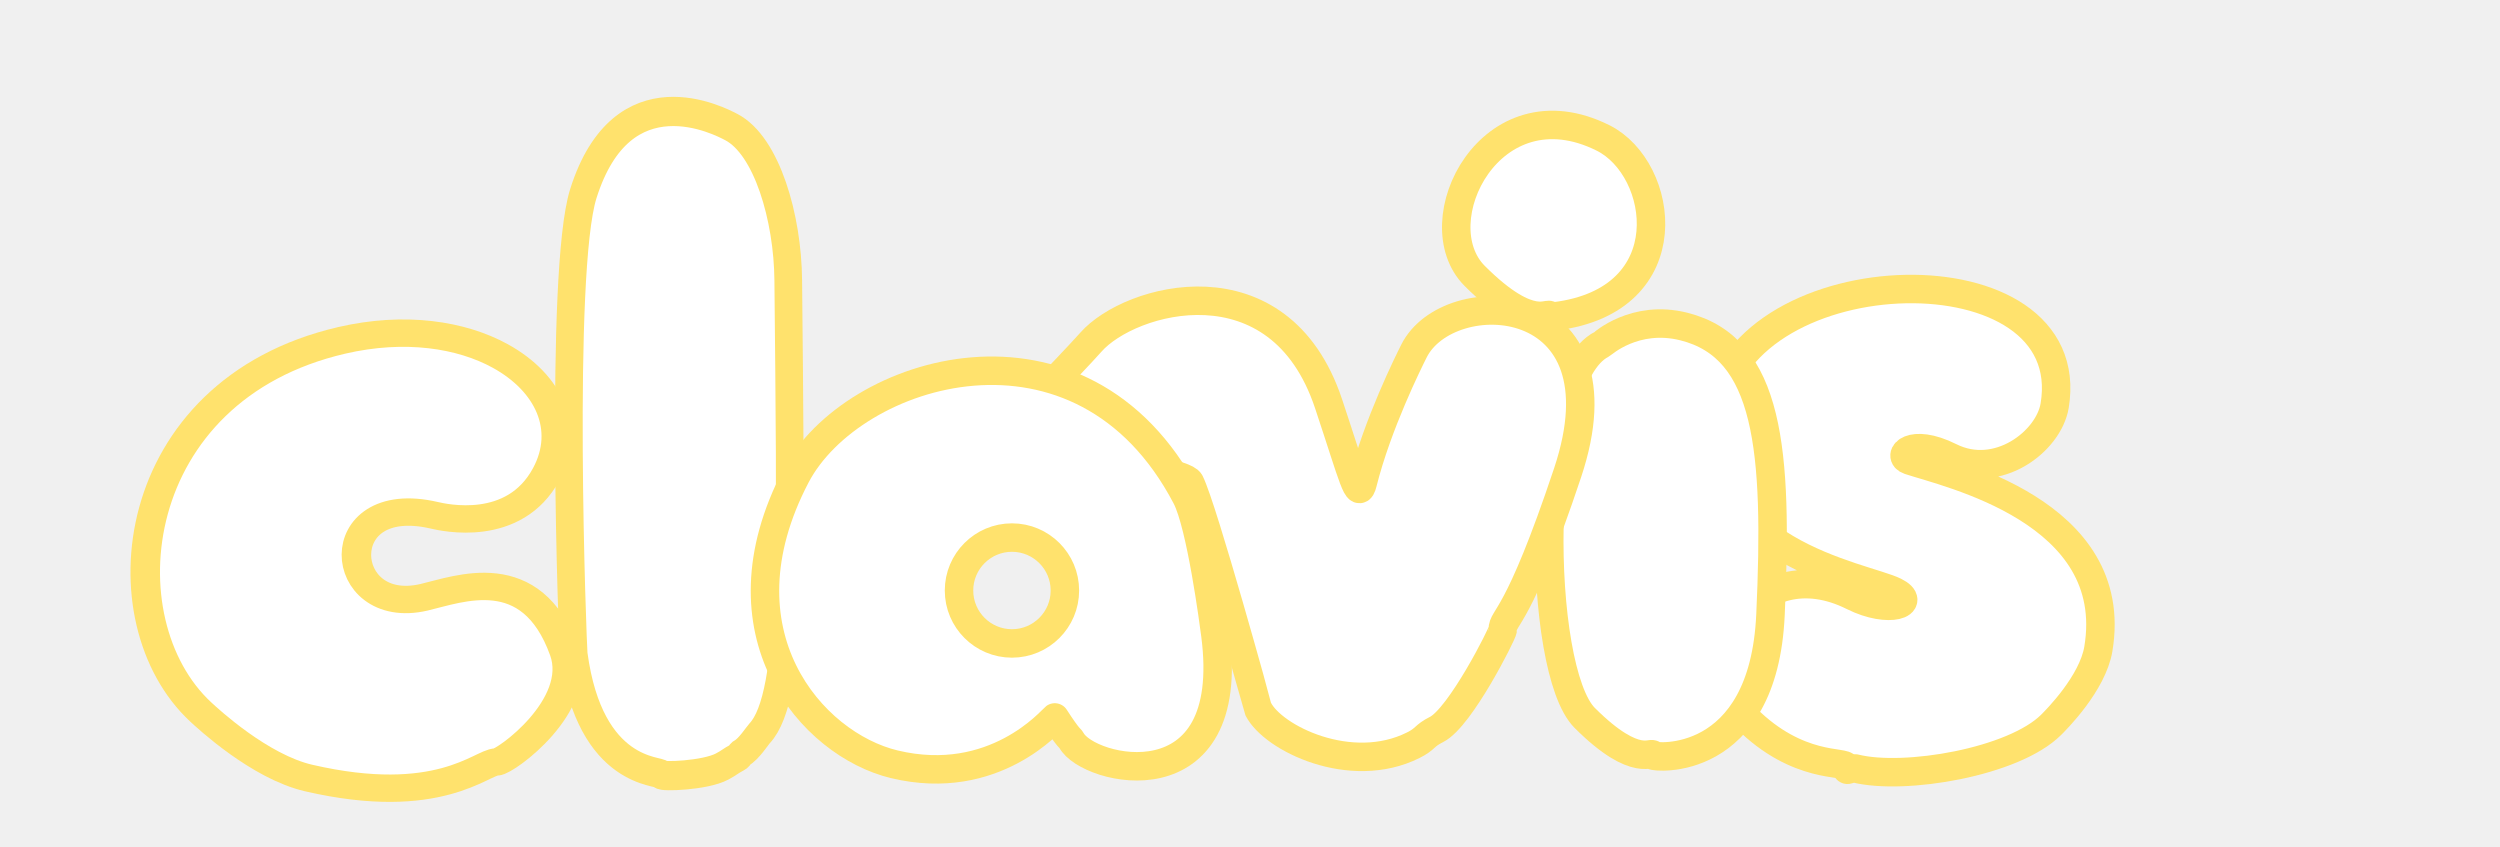
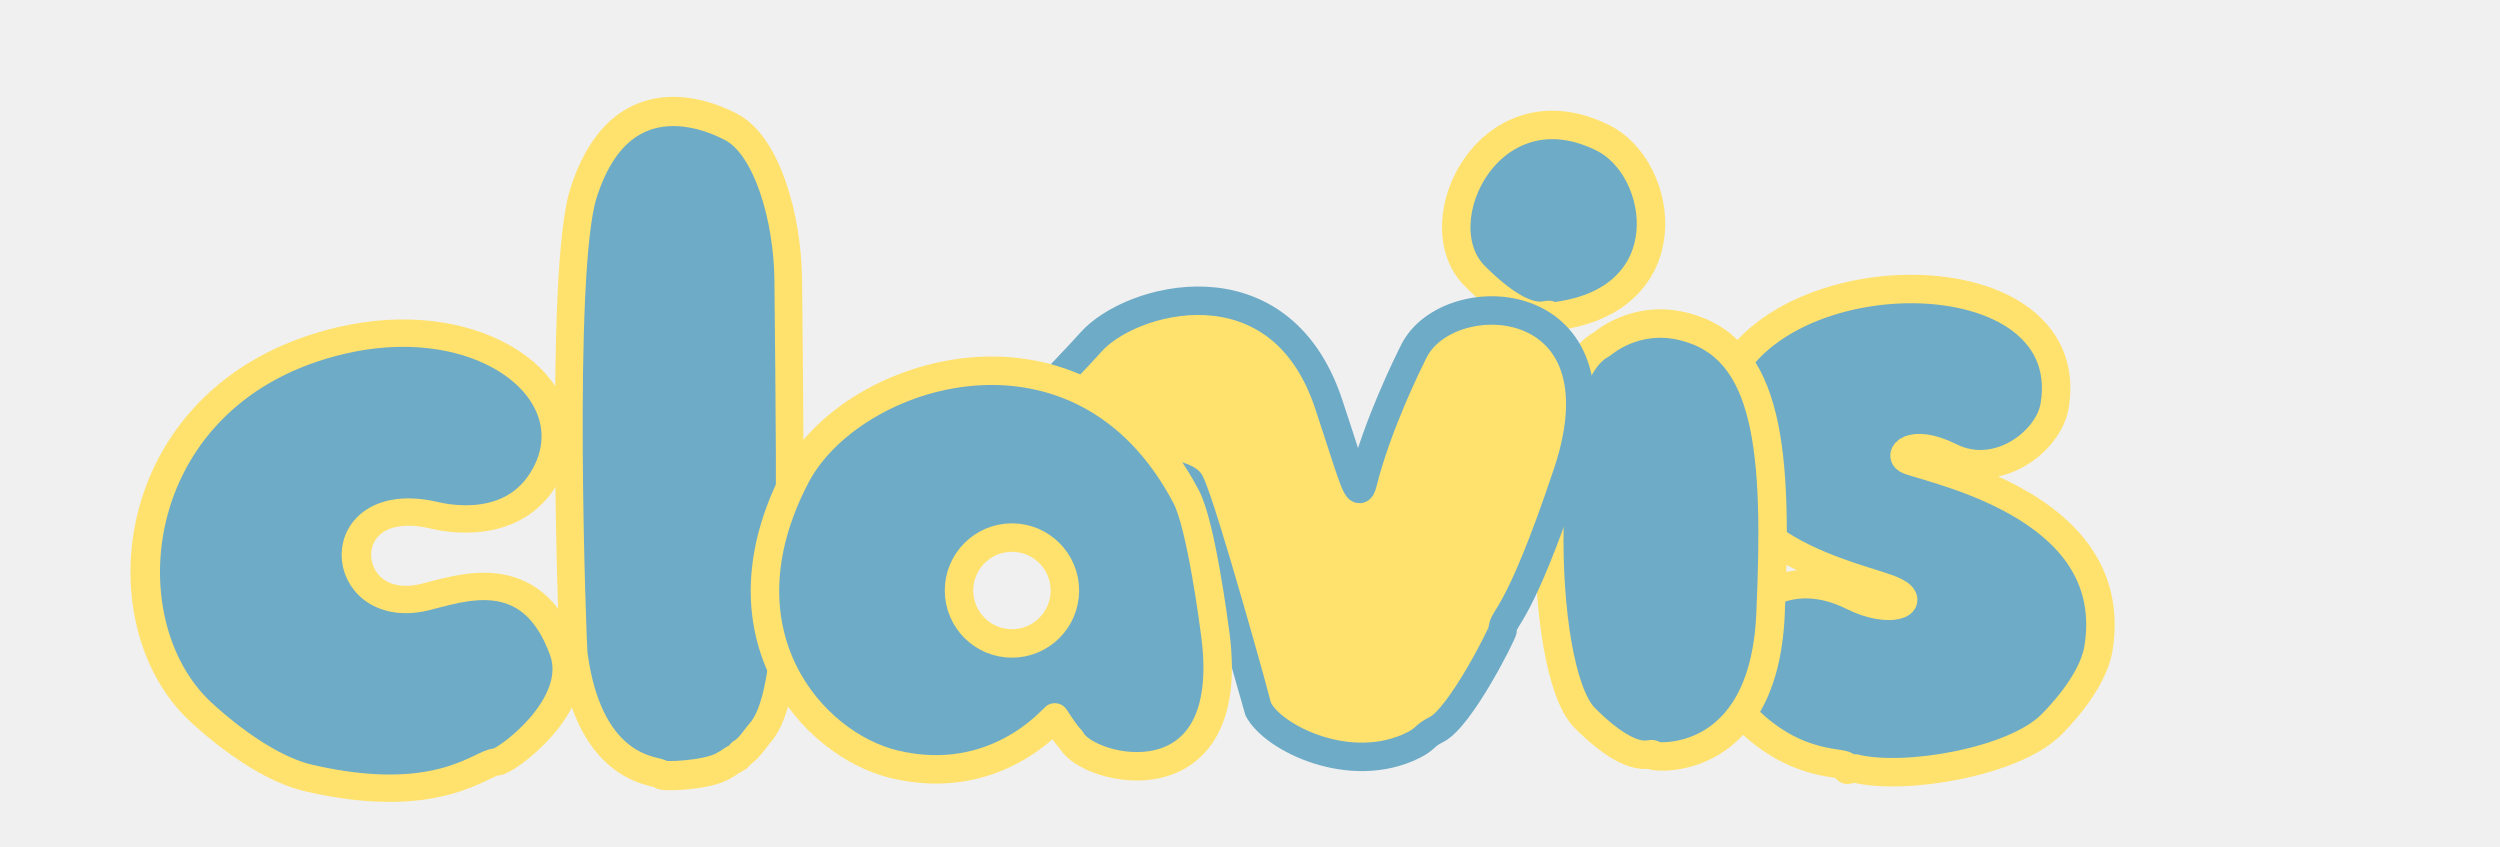
<svg xmlns="http://www.w3.org/2000/svg" width="100%" height="100%" viewBox="0 0 3660 1240" version="1.1" xml:space="preserve" style="fill-rule:evenodd;clip-rule:evenodd;stroke-linecap:round;stroke-linejoin:round;stroke-miterlimit:1.5;">
  <g transform="matrix(1,0,0,1,-446,-15)">
-     <path d="M2715,478C2715,468.014 2689.954,503.954 2605,419C2526.275,340.275 2628.453,134.727 2793,217C2883.166,262.083 2911.484,454.439 2723,478C2720.354,478.331 2715,480.667 2715,478Z" style="fill:white;stroke:rgb(255,226,109);stroke-width:41.67px;" />
+     <path d="M2715,478C2715,468.014 2689.954,503.954 2605,419C2526.275,340.275 2628.453,134.727 2793,217C2883.166,262.083 2911.484,454.439 2723,478C2720.354,478.331 2715,480.667 2715,478Z" style="fill:rgb(110,171,199);stroke:rgb(255,226,109);stroke-width:41.67px;" />
  </g>
  <g transform="matrix(1,0,0,1.056498,-27,-64.15624)">
-     <path d="M995,1134C995,1127.901 891.015,1136.104 867,968C865.479,957.353 844.936,437.191 881,329C938.286,157.143 1081.135,228.567 1098,237C1149.562,262.781 1180.172,362.079 1181,449C1184.368,802.663 1190.792,1025.208 1139,1077C1136.239,1079.761 1122.975,1099.013 1113,1104C1108.946,1106.027 1111.098,1107.951 1107,1110C1094.658,1116.171 1095.826,1117.087 1084,1123C1058.812,1135.594 995,1137.506 995,1134Z" style="fill:white;stroke:rgb(255,226,109);stroke-width:40.51px;" />
+     <path d="M995,1134C995,1127.901 891.015,1136.104 867,968C865.479,957.353 844.936,437.191 881,329C938.286,157.143 1081.135,228.567 1098,237C1149.562,262.781 1180.172,362.079 1181,449C1184.368,802.663 1190.792,1025.208 1139,1077C1136.239,1079.761 1122.975,1099.013 1113,1104C1108.946,1106.027 1111.098,1107.951 1107,1110C1094.658,1116.171 1095.826,1117.087 1084,1123C1058.812,1135.594 995,1137.506 995,1134Z" style="fill:rgb(110,171,199);stroke:rgb(255,226,109);stroke-width:40.51px;" />
  </g>
  <g transform="matrix(1.011459,0,0,0.938048,-2.43646,71.48872)">
-     <path d="M721,1113C699.729,1113 637.158,1185.04 449,1138C378.333,1120.333 303.575,1045.575 293,1035C150.709,892.709 184.759,533.06 497,455C588.461,432.135 670.082,445.865 726.675,479.481C796.718,521.086 828.424,593.152 793,664C746.556,756.889 644.519,731.38 631,728C476.624,689.406 489.734,887.566 616,856C666.482,843.379 771.643,797.929 819,940C847.204,1024.611 733.948,1113 721,1113Z" style="fill:white;stroke:rgb(255,226,109);stroke-width:42.72px;" />
+     <path d="M721,1113C699.729,1113 637.158,1185.04 449,1138C378.333,1120.333 303.575,1045.575 293,1035C150.709,892.709 184.759,533.06 497,455C588.461,432.135 670.082,445.865 726.675,479.481C796.718,521.086 828.424,593.152 793,664C746.556,756.889 644.519,731.38 631,728C476.624,689.406 489.734,887.566 616,856C666.482,843.379 771.643,797.929 819,940C847.204,1024.611 733.948,1113 721,1113Z" style="fill:rgb(110,171,199);stroke:rgb(255,226,109);stroke-width:42.72px;" />
  </g>
  <g transform="matrix(1,0,0,1,-398,-27)">
-     <path d="M3101,1150C3101,1140.211 3030.713,1154.713 2954,1078C2870.603,994.603 2966.074,827.537 3111,900C3164.209,926.604 3206.004,910.002 3172,893C3127.731,870.866 2877.409,834.545 2912,627C2949.984,399.098 3445.271,385.372 3406,621C3397.292,673.25 3322.54,730.77 3253,696C3195.234,667.117 3174.047,694.682 3193,701C3249.075,719.692 3503.676,774.944 3470,977C3461.6,1027.4 3408.393,1080.607 3401,1088C3346.24,1142.76 3185.988,1169.997 3114,1152C3105.998,1150 3101,1158.828 3101,1150Z" style="fill:white;stroke:rgb(255,226,109);stroke-width:41.67px;" />
+     <path d="M3101,1150C3101,1140.211 3030.713,1154.713 2954,1078C2870.603,994.603 2966.074,827.537 3111,900C3164.209,926.604 3206.004,910.002 3172,893C3127.731,870.866 2877.409,834.545 2912,627C2949.984,399.098 3445.271,385.372 3406,621C3397.292,673.25 3322.54,730.77 3253,696C3195.234,667.117 3174.047,694.682 3193,701C3249.075,719.692 3503.676,774.944 3470,977C3461.6,1027.4 3408.393,1080.607 3401,1088C3346.24,1142.76 3185.988,1169.997 3114,1152C3105.998,1150 3101,1158.828 3101,1150Z" style="fill:rgb(110,171,199);stroke:rgb(255,226,109);stroke-width:41.67px;" />
  </g>
  <g transform="matrix(1,0,0,1,-290,-25)">
-     <path d="M2710,1131C2710,1121.87 2687.435,1153.435 2610,1076C2539.625,1005.625 2534.304,579.348 2635,529C2636.058,528.471 2683.409,485.102 2755,503C2880.339,534.335 2892.952,684.06 2882,925C2871.7,1151.6 2710,1133.737 2710,1131Z" style="fill:white;stroke:rgb(255,226,109);stroke-width:41.67px;" />
+     <path d="M2710,1131C2710,1121.87 2687.435,1153.435 2610,1076C2539.625,1005.625 2534.304,579.348 2635,529C2636.058,528.471 2683.409,485.102 2755,503C2880.339,534.335 2892.952,684.06 2882,925C2871.7,1151.6 2710,1133.737 2710,1131Z" style="fill:rgb(110,171,199);stroke:rgb(255,226,109);stroke-width:41.67px;" />
  </g>
  <g transform="matrix(1,0,0,1,-234,-24)">
-     <path d="M2434,946C2434,950.935 2371.949,1074.525 2337,1092C2318.322,1101.339 2321.718,1105.641 2303,1115C2211.658,1160.671 2097.407,1104.813 2076,1062C2075.896,1061.792 1995.363,768.726 1976,730C1963.789,705.578 1671.699,688.301 1762,598C1774.279,585.721 1819.159,538.505 1831,525C1887.932,460.068 2106.936,398.807 2179,615C2216.017,726.051 2222.344,757.625 2229,731C2250.5,645 2296.592,552.816 2304,538C2354.721,436.558 2618.939,446.182 2529,716C2456.234,934.298 2434,926.092 2434,946Z" style="fill:white;stroke:rgb(255,226,109);stroke-width:41.67px;" />
+     <path d="M2434,946C2434,950.935 2371.949,1074.525 2337,1092C2318.322,1101.339 2321.718,1105.641 2303,1115C2211.658,1160.671 2097.407,1104.813 2076,1062C2075.896,1061.792 1995.363,768.726 1976,730C1963.789,705.578 1671.699,688.301 1762,598C1774.279,585.721 1819.159,538.505 1831,525C1887.932,460.068 2106.936,398.807 2179,615C2216.017,726.051 2222.344,757.625 2229,731C2250.5,645 2296.592,552.816 2304,538C2354.721,436.558 2618.939,446.182 2529,716C2456.234,934.298 2434,926.092 2434,946Z" style="fill:rgb(255,226,109);stroke:rgb(110,171,199);stroke-width:41.67px;" />
  </g>
-   <path d="M1544.213,1050.329C1540.029,1053.379 1456.042,1153.965 1309.549,1118.974C1188.305,1090.014 1045.086,926.404 1165.302,696.69C1247.058,540.468 1583.687,435.148 1736.742,727.611C1758.317,768.838 1777.142,912.723 1779.276,929.035C1812.39,1182.139 1592.38,1129.356 1568.454,1083.637C1566.934,1080.734 1565.026,1082.578 1544.213,1050.329ZM1481.5,787C1438.727,787 1404,821.727 1404,864.5C1404,907.273 1438.727,942 1481.5,942C1524.273,942 1559,907.273 1559,864.5C1559,821.727 1524.273,787 1481.5,787Z" style="fill:white;stroke:rgb(255,226,109);stroke-width:41.67px;" />
+   <path d="M1544.213,1050.329C1540.029,1053.379 1456.042,1153.965 1309.549,1118.974C1188.305,1090.014 1045.086,926.404 1165.302,696.69C1247.058,540.468 1583.687,435.148 1736.742,727.611C1758.317,768.838 1777.142,912.723 1779.276,929.035C1812.39,1182.139 1592.38,1129.356 1568.454,1083.637C1566.934,1080.734 1565.026,1082.578 1544.213,1050.329ZM1481.5,787C1438.727,787 1404,821.727 1404,864.5C1404,907.273 1438.727,942 1481.5,942C1524.273,942 1559,907.273 1559,864.5C1559,821.727 1524.273,787 1481.5,787Z" style="fill:rgb(110,171,199);stroke:rgb(255,226,109);stroke-width:41.67px;" />
</svg>
